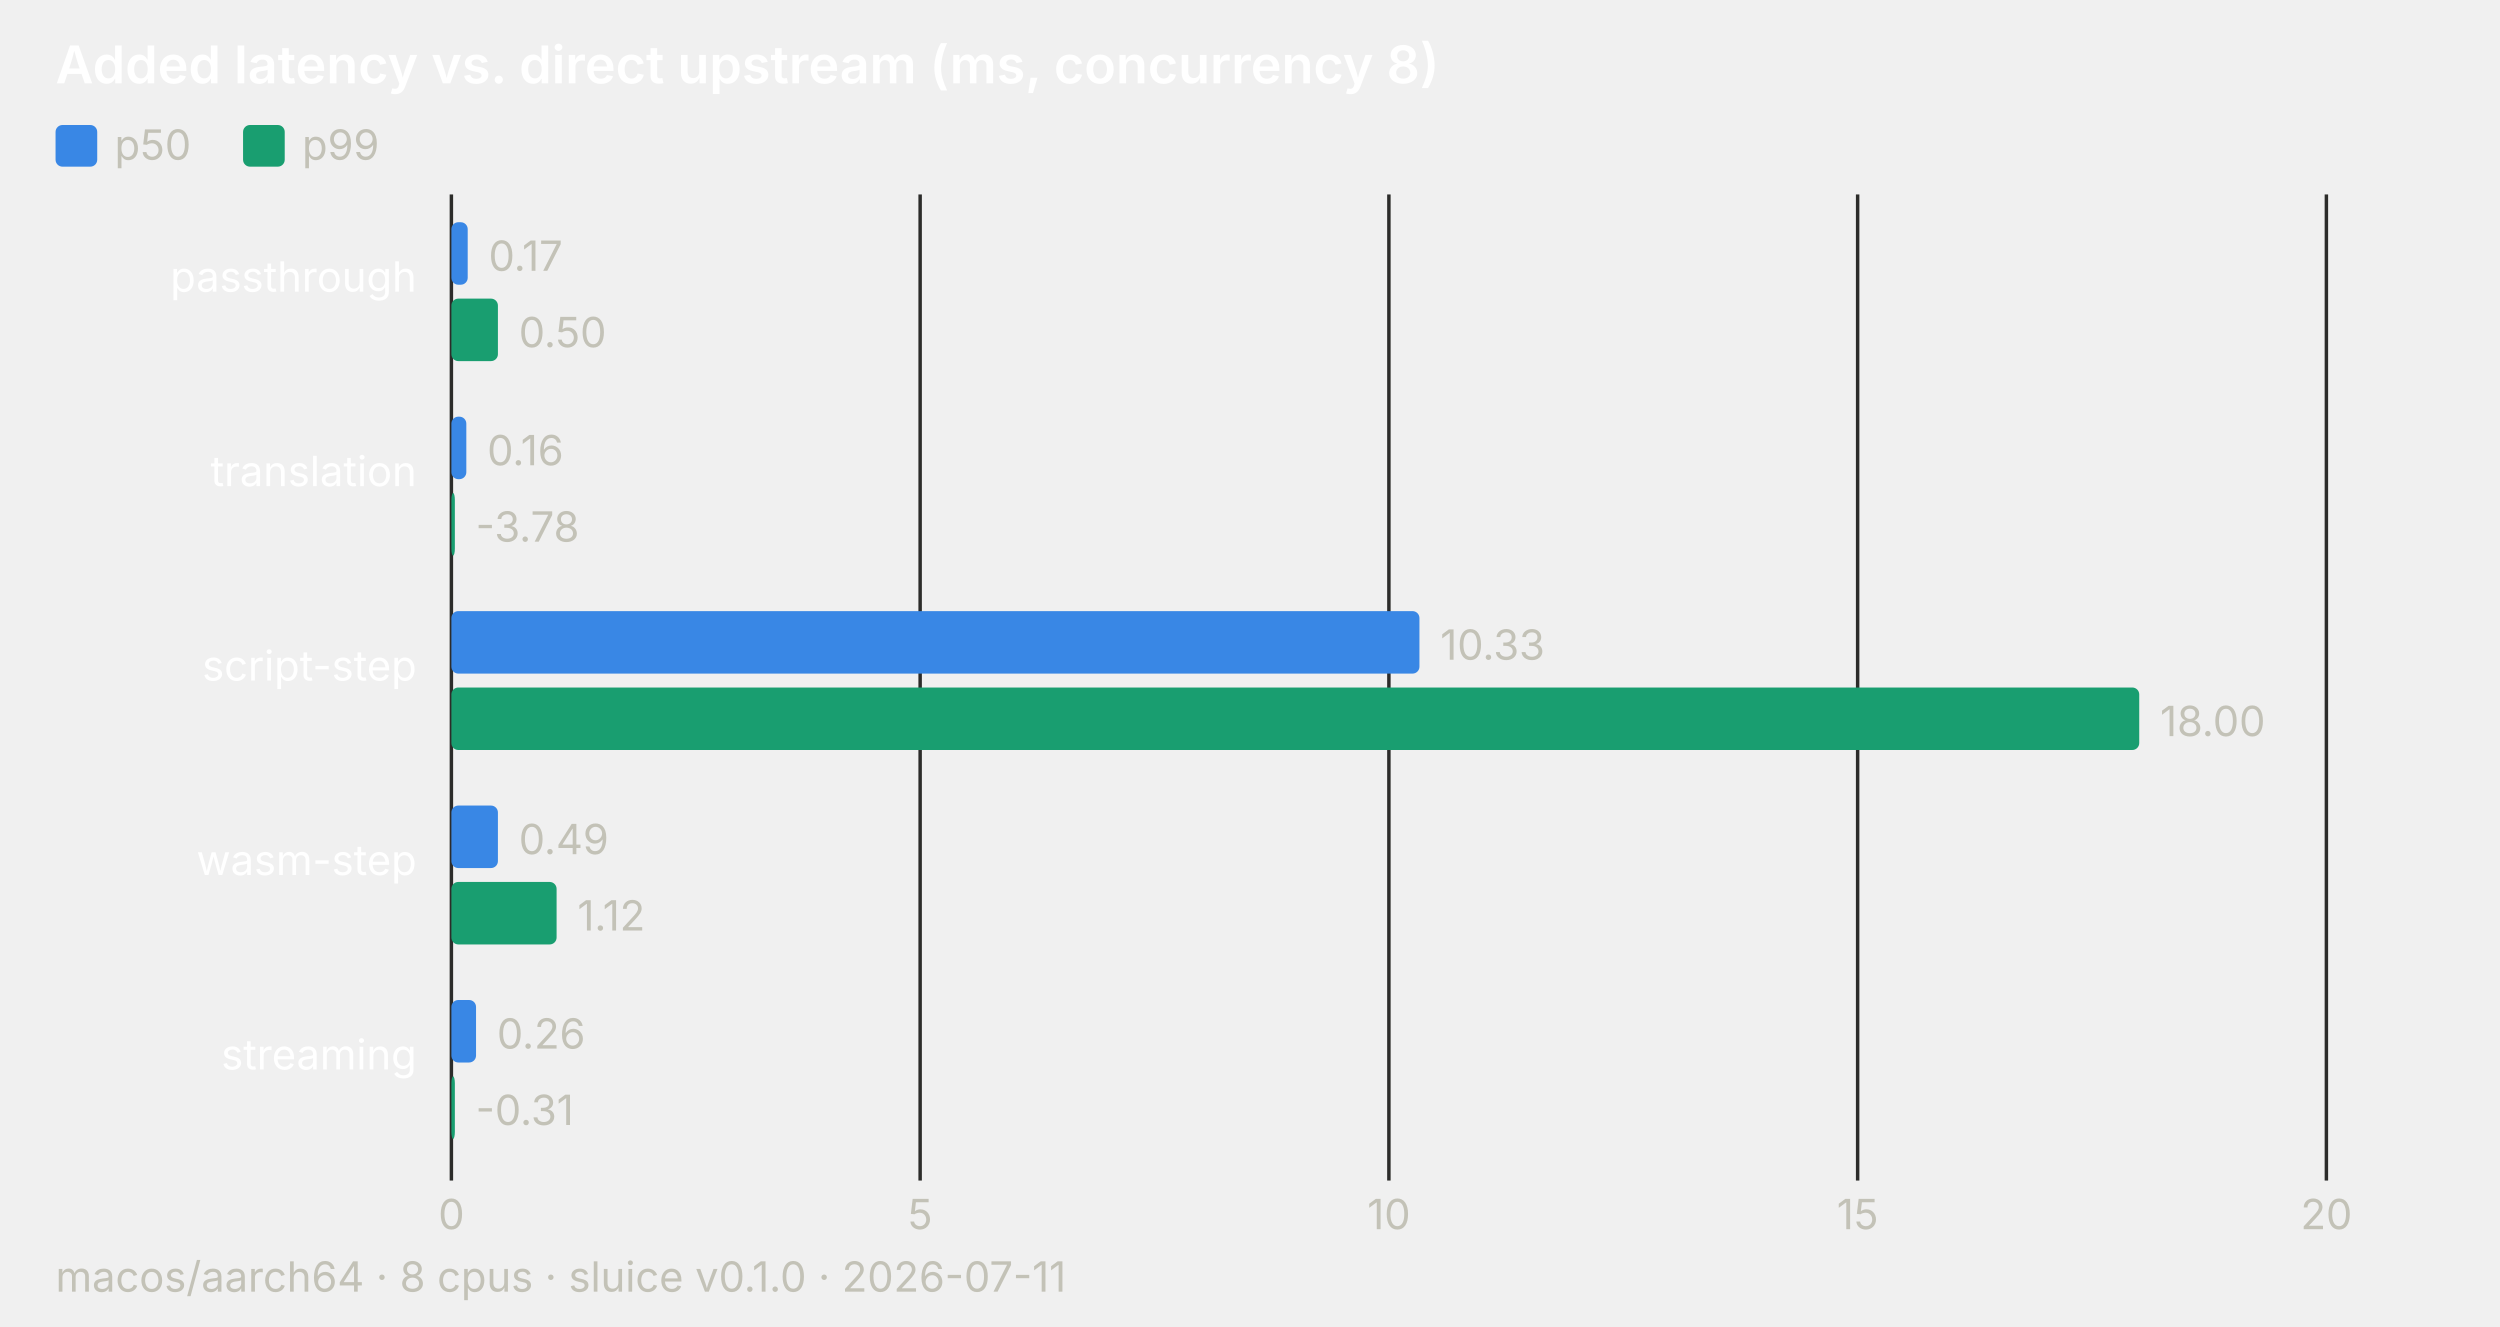
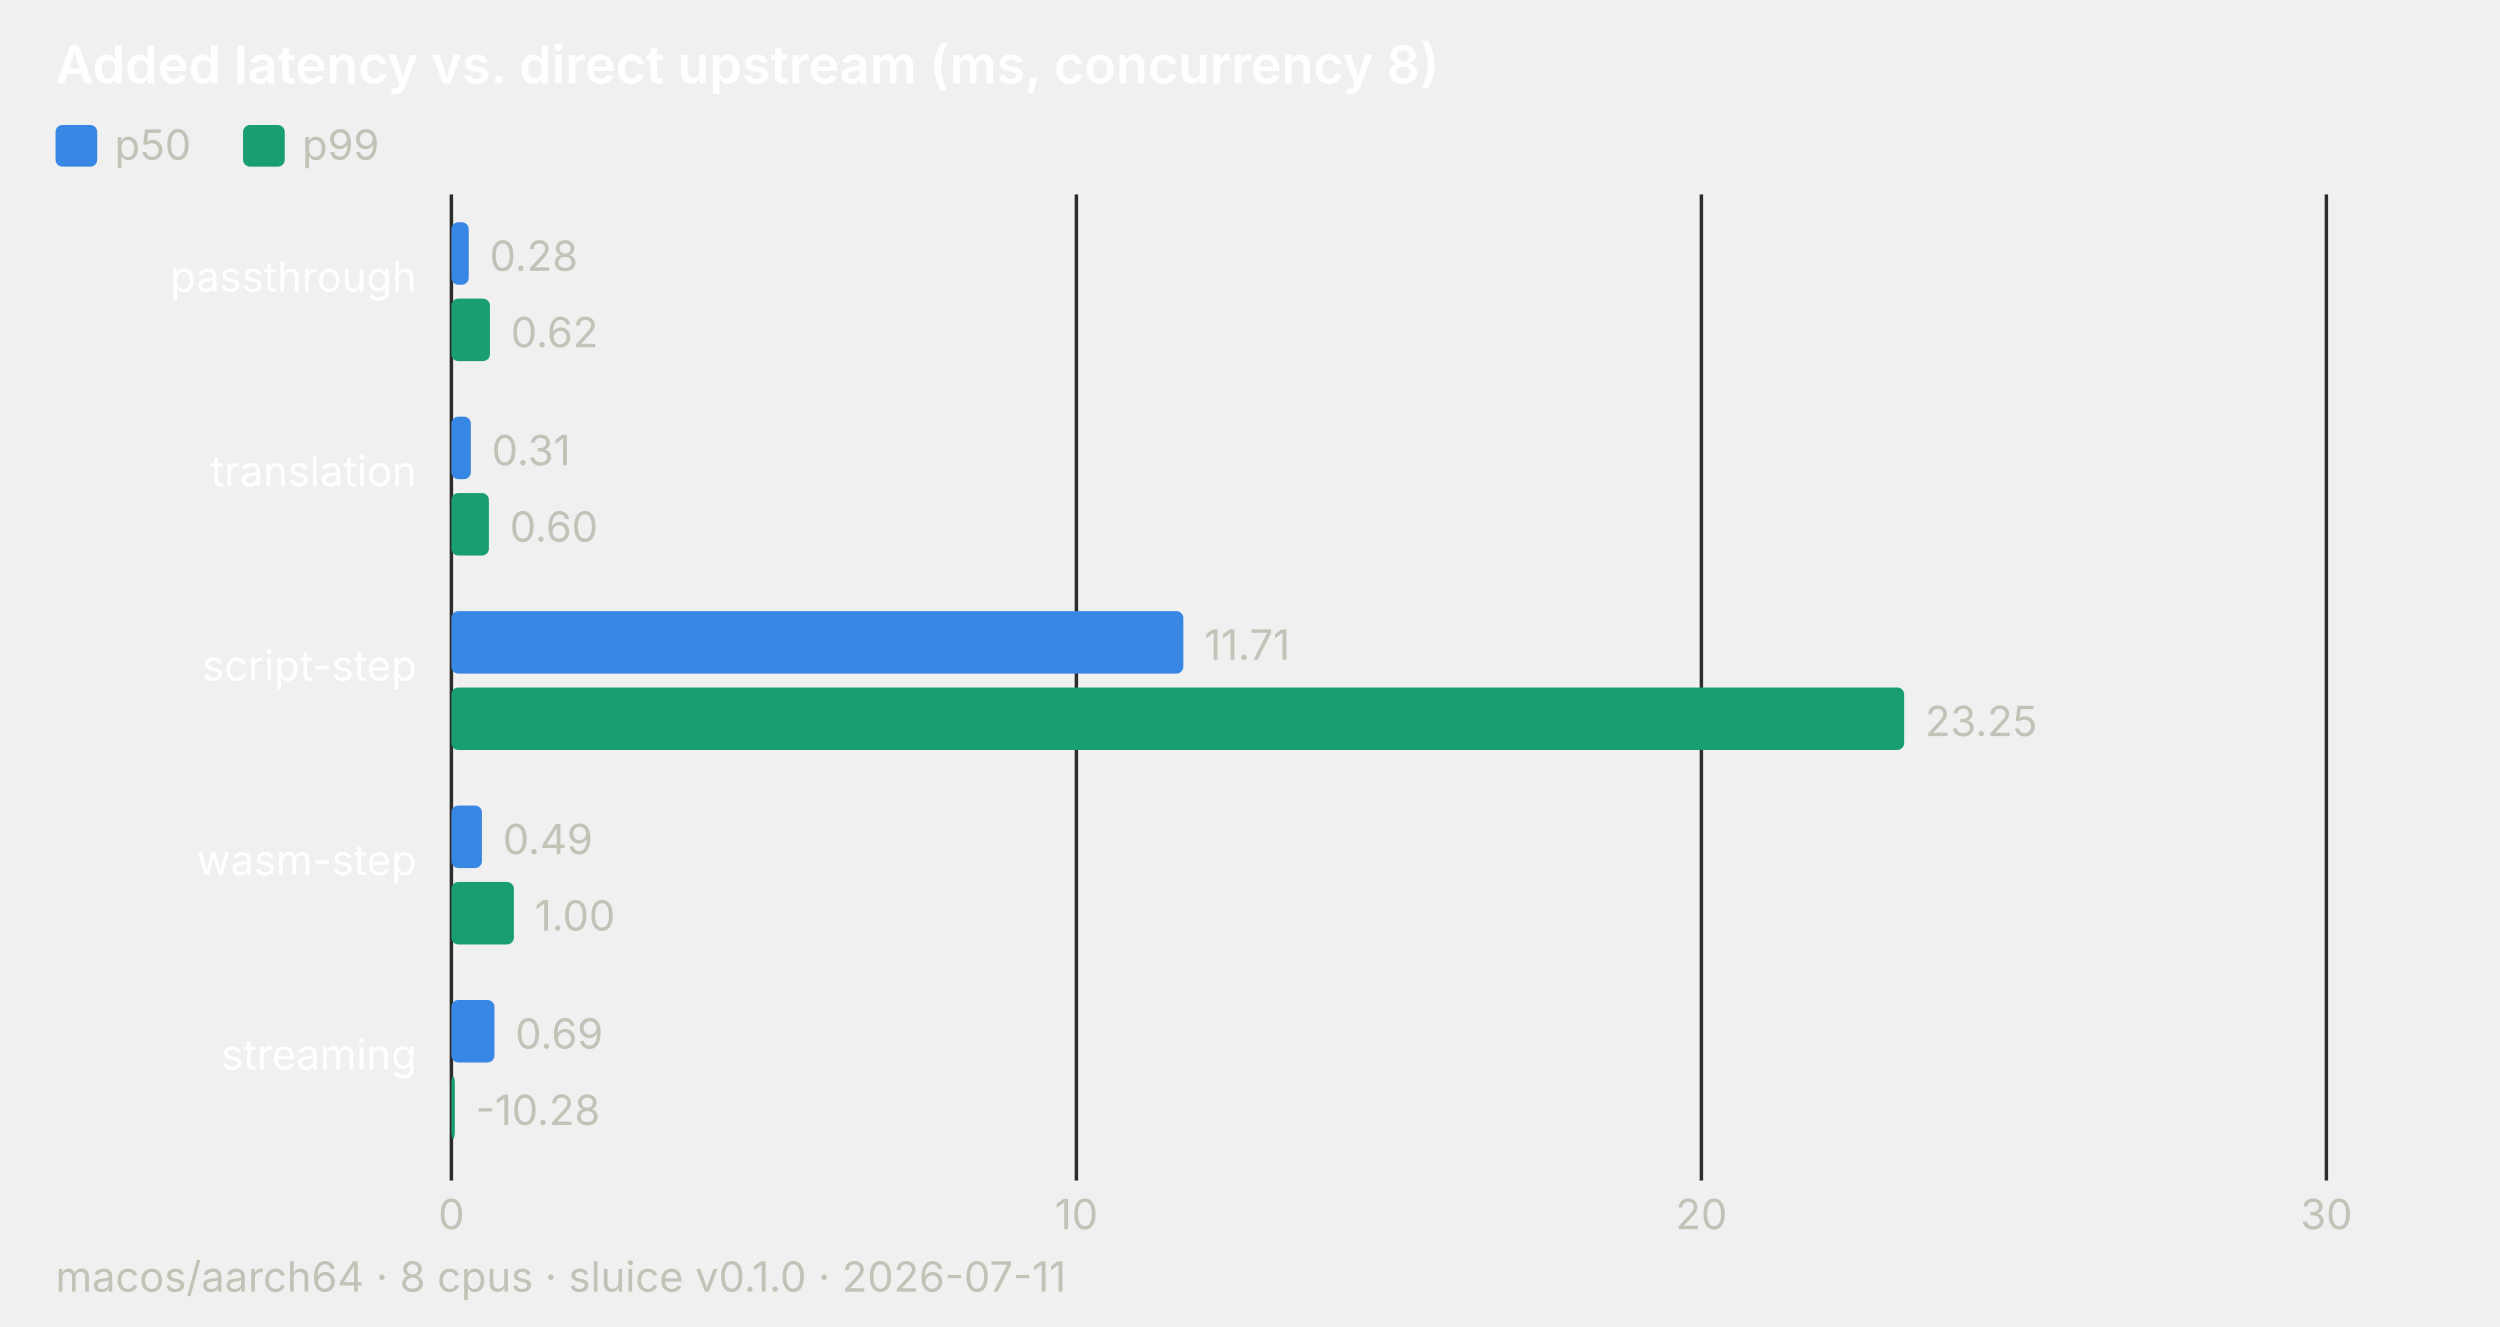
<svg xmlns="http://www.w3.org/2000/svg" viewBox="0 0 720 382" font-family="-apple-system, 'Segoe UI', sans-serif" font-size="12">
  <text x="16" y="24" font-size="15" font-weight="600" fill="#ffffff">Added latency vs. direct upstream (ms, concurrency 8)</text>
  <rect x="16" y="36" width="12" height="12" rx="2" fill="#3987e5" />
  <text x="33" y="46" fill="#c3c2b7">p50</text>
  <rect x="70" y="36" width="12" height="12" rx="2" fill="#199e70" />
  <text x="87" y="46" fill="#c3c2b7">p99</text>
  <line x1="130.0" y1="56" x2="130.0" y2="340.0" stroke="#2c2c2a" stroke-width="1" />
  <text x="130.0" y="354.0" text-anchor="middle" fill="#c3c2b7">0</text>
-   <line x1="265.0" y1="56" x2="265.0" y2="340.0" stroke="#2c2c2a" stroke-width="1" />
-   <text x="265.0" y="354.0" text-anchor="middle" fill="#c3c2b7">5</text>
-   <line x1="400.0" y1="56" x2="400.0" y2="340.0" stroke="#2c2c2a" stroke-width="1" />
-   <text x="400.0" y="354.0" text-anchor="middle" fill="#c3c2b7">10</text>
-   <line x1="535.0" y1="56" x2="535.0" y2="340.0" stroke="#2c2c2a" stroke-width="1" />
-   <text x="535.0" y="354.0" text-anchor="middle" fill="#c3c2b7">15</text>
+   <line x1="310.0" y1="56" x2="310.0" y2="340.0" stroke="#2c2c2a" stroke-width="1" />
+   <text x="310.0" y="354.0" text-anchor="middle" fill="#c3c2b7">10</text>
+   <line x1="490.0" y1="56" x2="490.0" y2="340.0" stroke="#2c2c2a" stroke-width="1" />
+   <text x="490.0" y="354.0" text-anchor="middle" fill="#c3c2b7">20</text>
  <line x1="670.0" y1="56" x2="670.0" y2="340.0" stroke="#2c2c2a" stroke-width="1" />
-   <text x="670.0" y="354.0" text-anchor="middle" fill="#c3c2b7">20</text>
+   <text x="670.0" y="354.0" text-anchor="middle" fill="#c3c2b7">30</text>
  <text x="120.0" y="84.0" text-anchor="end" fill="#ffffff">passthrough</text>
-   <rect x="130" y="64.0" width="4.7" height="18" rx="2" fill="#3987e5" />
-   <text x="140.7" y="78.0" fill="#c3c2b7">0.17</text>
-   <rect x="130" y="86.0" width="13.4" height="18" rx="2" fill="#199e70" />
-   <text x="149.4" y="100.0" fill="#c3c2b7">0.50</text>
+   <rect x="130" y="64.0" width="5.0" height="18" rx="2" fill="#3987e5" />
+   <text x="141.0" y="78.0" fill="#c3c2b7">0.28</text>
+   <rect x="130" y="86.0" width="11.1" height="18" rx="2" fill="#199e70" />
+   <text x="147.1" y="100.0" fill="#c3c2b7">0.62</text>
  <text x="120.0" y="140.0" text-anchor="end" fill="#ffffff">translation</text>
-   <rect x="130" y="120.0" width="4.3" height="18" rx="2" fill="#3987e5" />
-   <text x="140.3" y="134.0" fill="#c3c2b7">0.16</text>
-   <rect x="130" y="142.0" width="1.0" height="18" rx="2" fill="#199e70" />
-   <text x="137.0" y="156.0" fill="#c3c2b7">-3.78</text>
+   <rect x="130" y="120.0" width="5.6" height="18" rx="2" fill="#3987e5" />
+   <text x="141.6" y="134.0" fill="#c3c2b7">0.31</text>
+   <rect x="130" y="142.0" width="10.8" height="18" rx="2" fill="#199e70" />
+   <text x="146.8" y="156.0" fill="#c3c2b7">0.60</text>
  <text x="120.0" y="196.0" text-anchor="end" fill="#ffffff">script-step</text>
-   <rect x="130" y="176.0" width="278.8" height="18" rx="2" fill="#3987e5" />
-   <text x="414.8" y="190.0" fill="#c3c2b7">10.33</text>
-   <rect x="130" y="198.0" width="486.1" height="18" rx="2" fill="#199e70" />
-   <text x="622.1" y="212.0" fill="#c3c2b7">18.00</text>
+   <rect x="130" y="176.0" width="210.8" height="18" rx="2" fill="#3987e5" />
+   <text x="346.8" y="190.0" fill="#c3c2b7">11.71</text>
+   <rect x="130" y="198.0" width="418.4" height="18" rx="2" fill="#199e70" />
+   <text x="554.4" y="212.0" fill="#c3c2b7">23.25</text>
  <text x="120.0" y="252.0" text-anchor="end" fill="#ffffff">wasm-step</text>
-   <rect x="130" y="232.0" width="13.4" height="18" rx="2" fill="#3987e5" />
-   <text x="149.4" y="246.0" fill="#c3c2b7">0.49</text>
-   <rect x="130" y="254.0" width="30.3" height="18" rx="2" fill="#199e70" />
-   <text x="166.3" y="268.0" fill="#c3c2b7">1.12</text>
+   <rect x="130" y="232.0" width="8.8" height="18" rx="2" fill="#3987e5" />
+   <text x="144.8" y="246.0" fill="#c3c2b7">0.49</text>
+   <rect x="130" y="254.0" width="18.0" height="18" rx="2" fill="#199e70" />
+   <text x="154.0" y="268.0" fill="#c3c2b7">1.00</text>
  <text x="120.0" y="308.0" text-anchor="end" fill="#ffffff">streaming</text>
-   <rect x="130" y="288.0" width="7.1" height="18" rx="2" fill="#3987e5" />
-   <text x="143.1" y="302.0" fill="#c3c2b7">0.26</text>
+   <rect x="130" y="288.0" width="12.4" height="18" rx="2" fill="#3987e5" />
+   <text x="148.4" y="302.0" fill="#c3c2b7">0.69</text>
  <rect x="130" y="310.0" width="1.0" height="18" rx="2" fill="#199e70" />
-   <text x="137.0" y="324.0" fill="#c3c2b7">-0.31</text>
+   <text x="137.0" y="324.0" fill="#c3c2b7">-10.28</text>
  <text x="16" y="372.0" fill="#c3c2b7">macos/aarch64 · 8 cpus · sluice v0.1.0 · 2026-07-11</text>
</svg>
